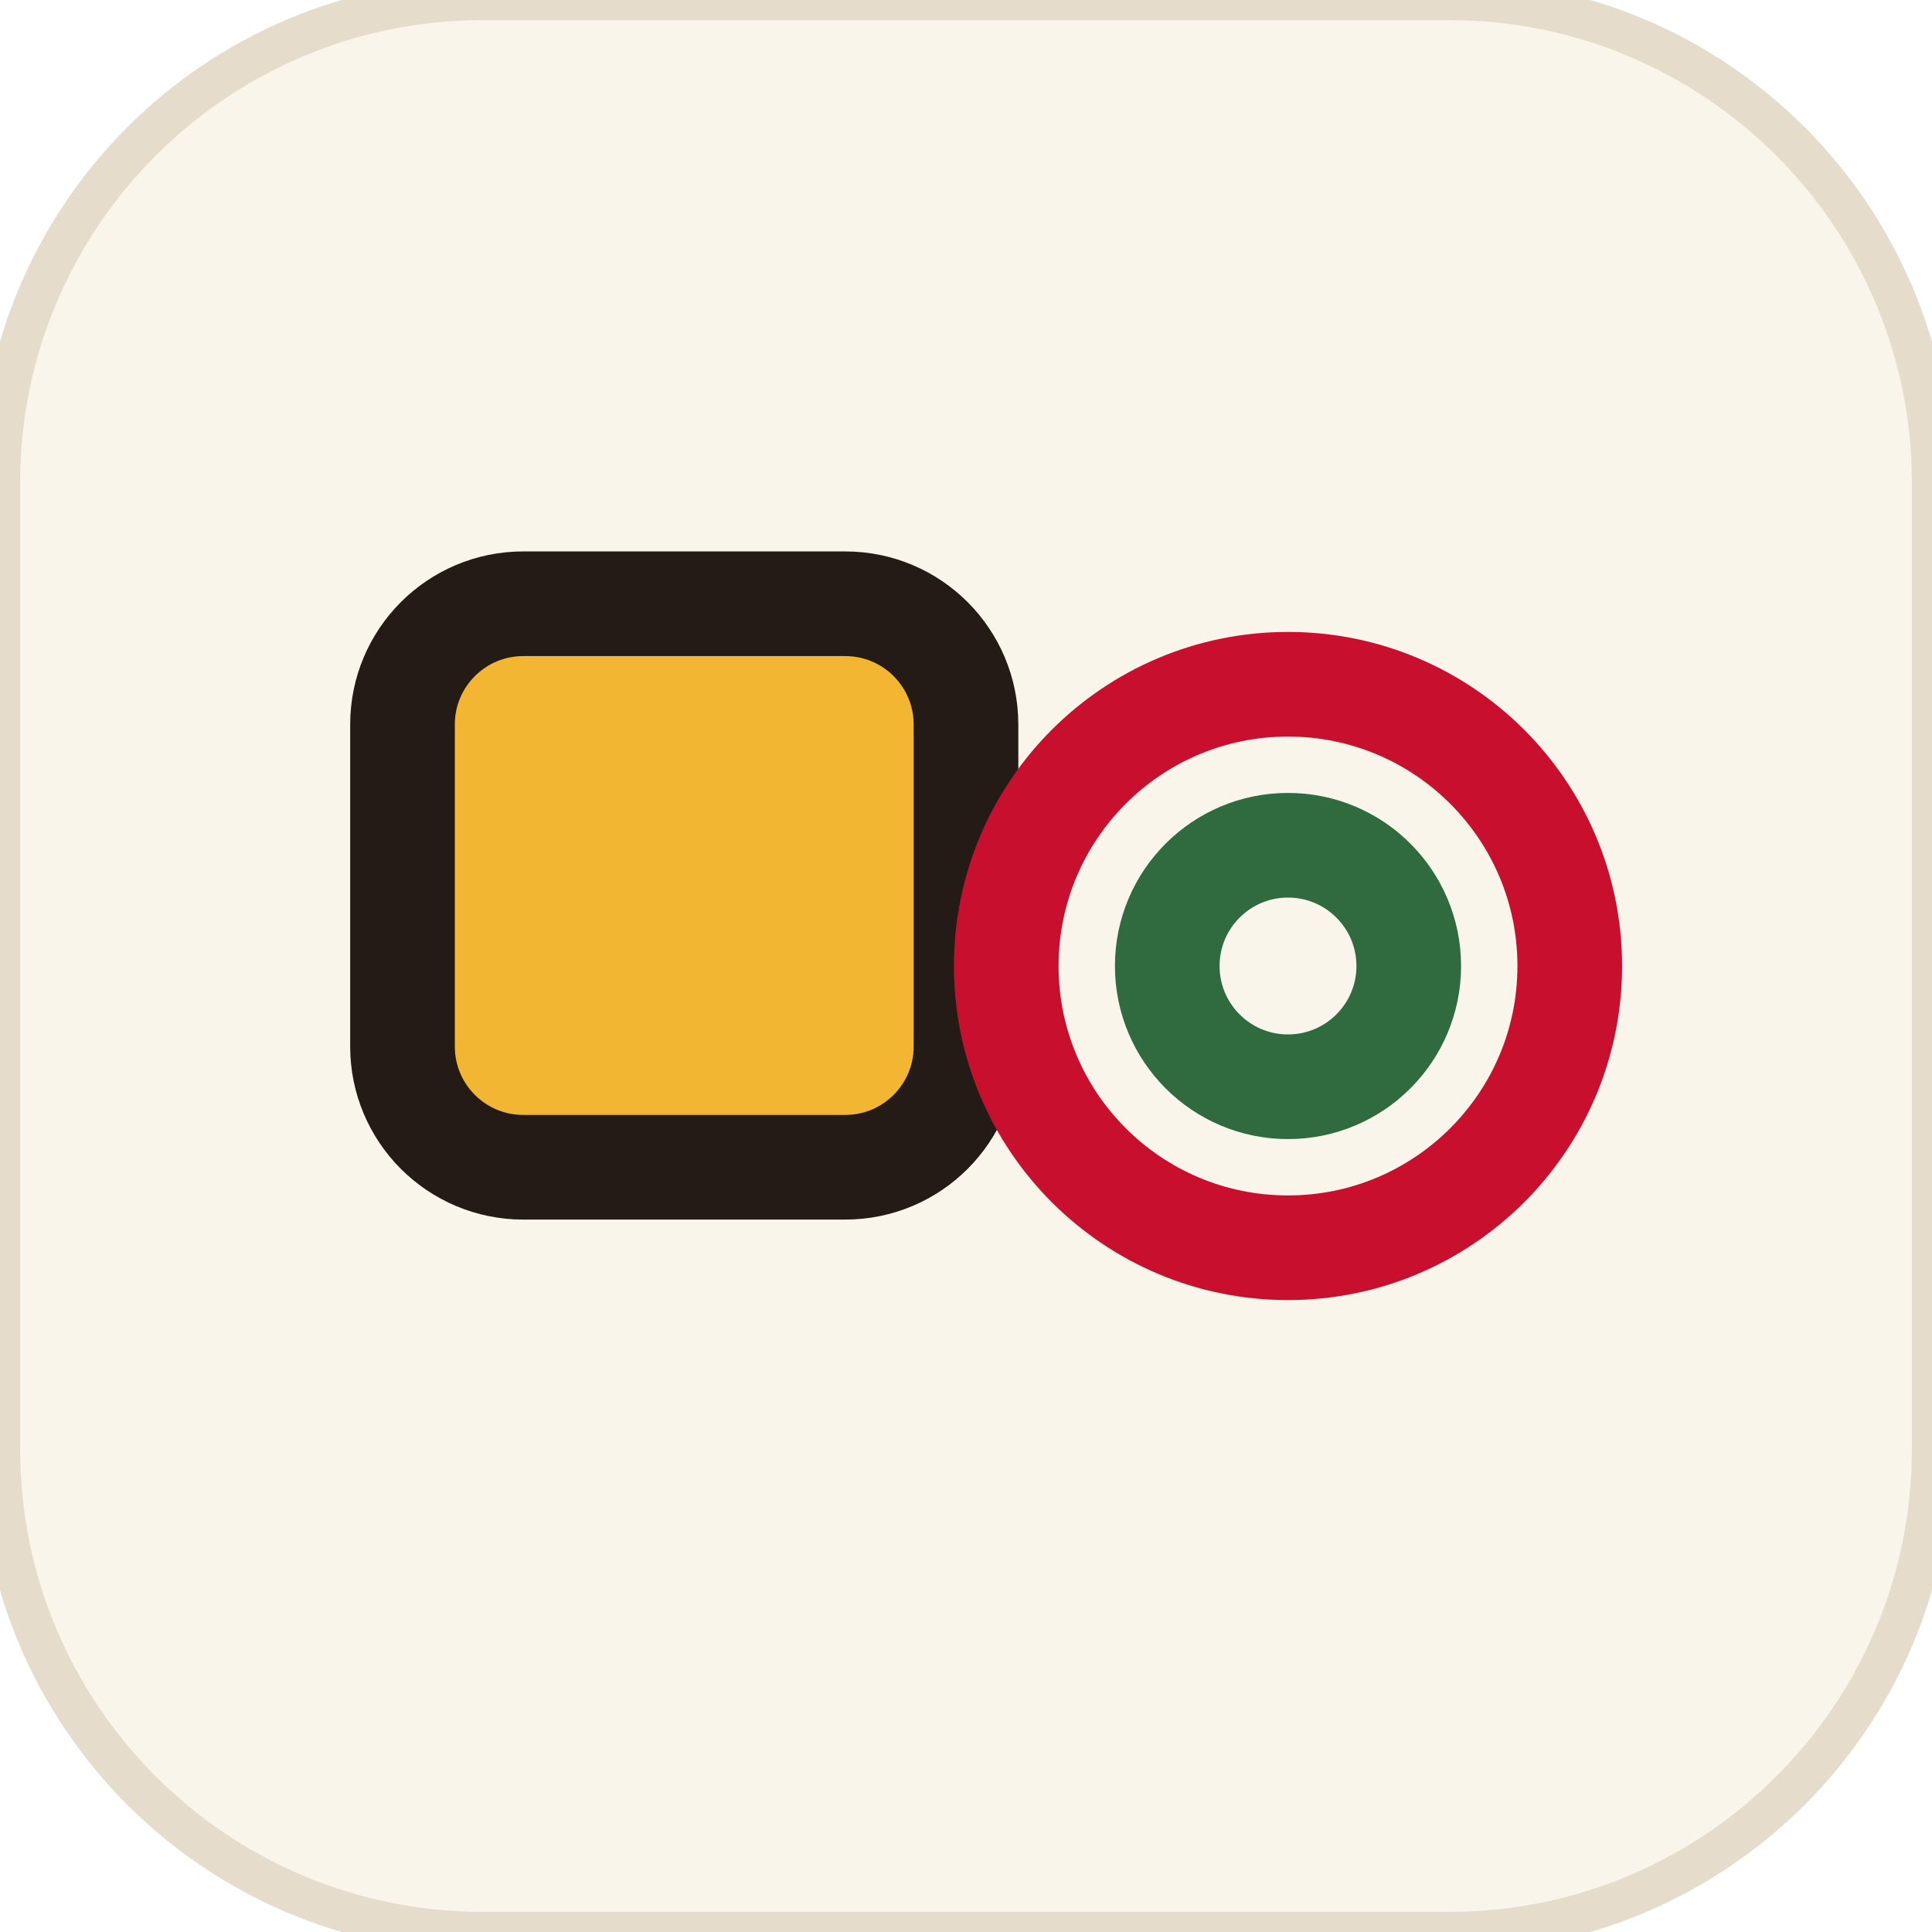
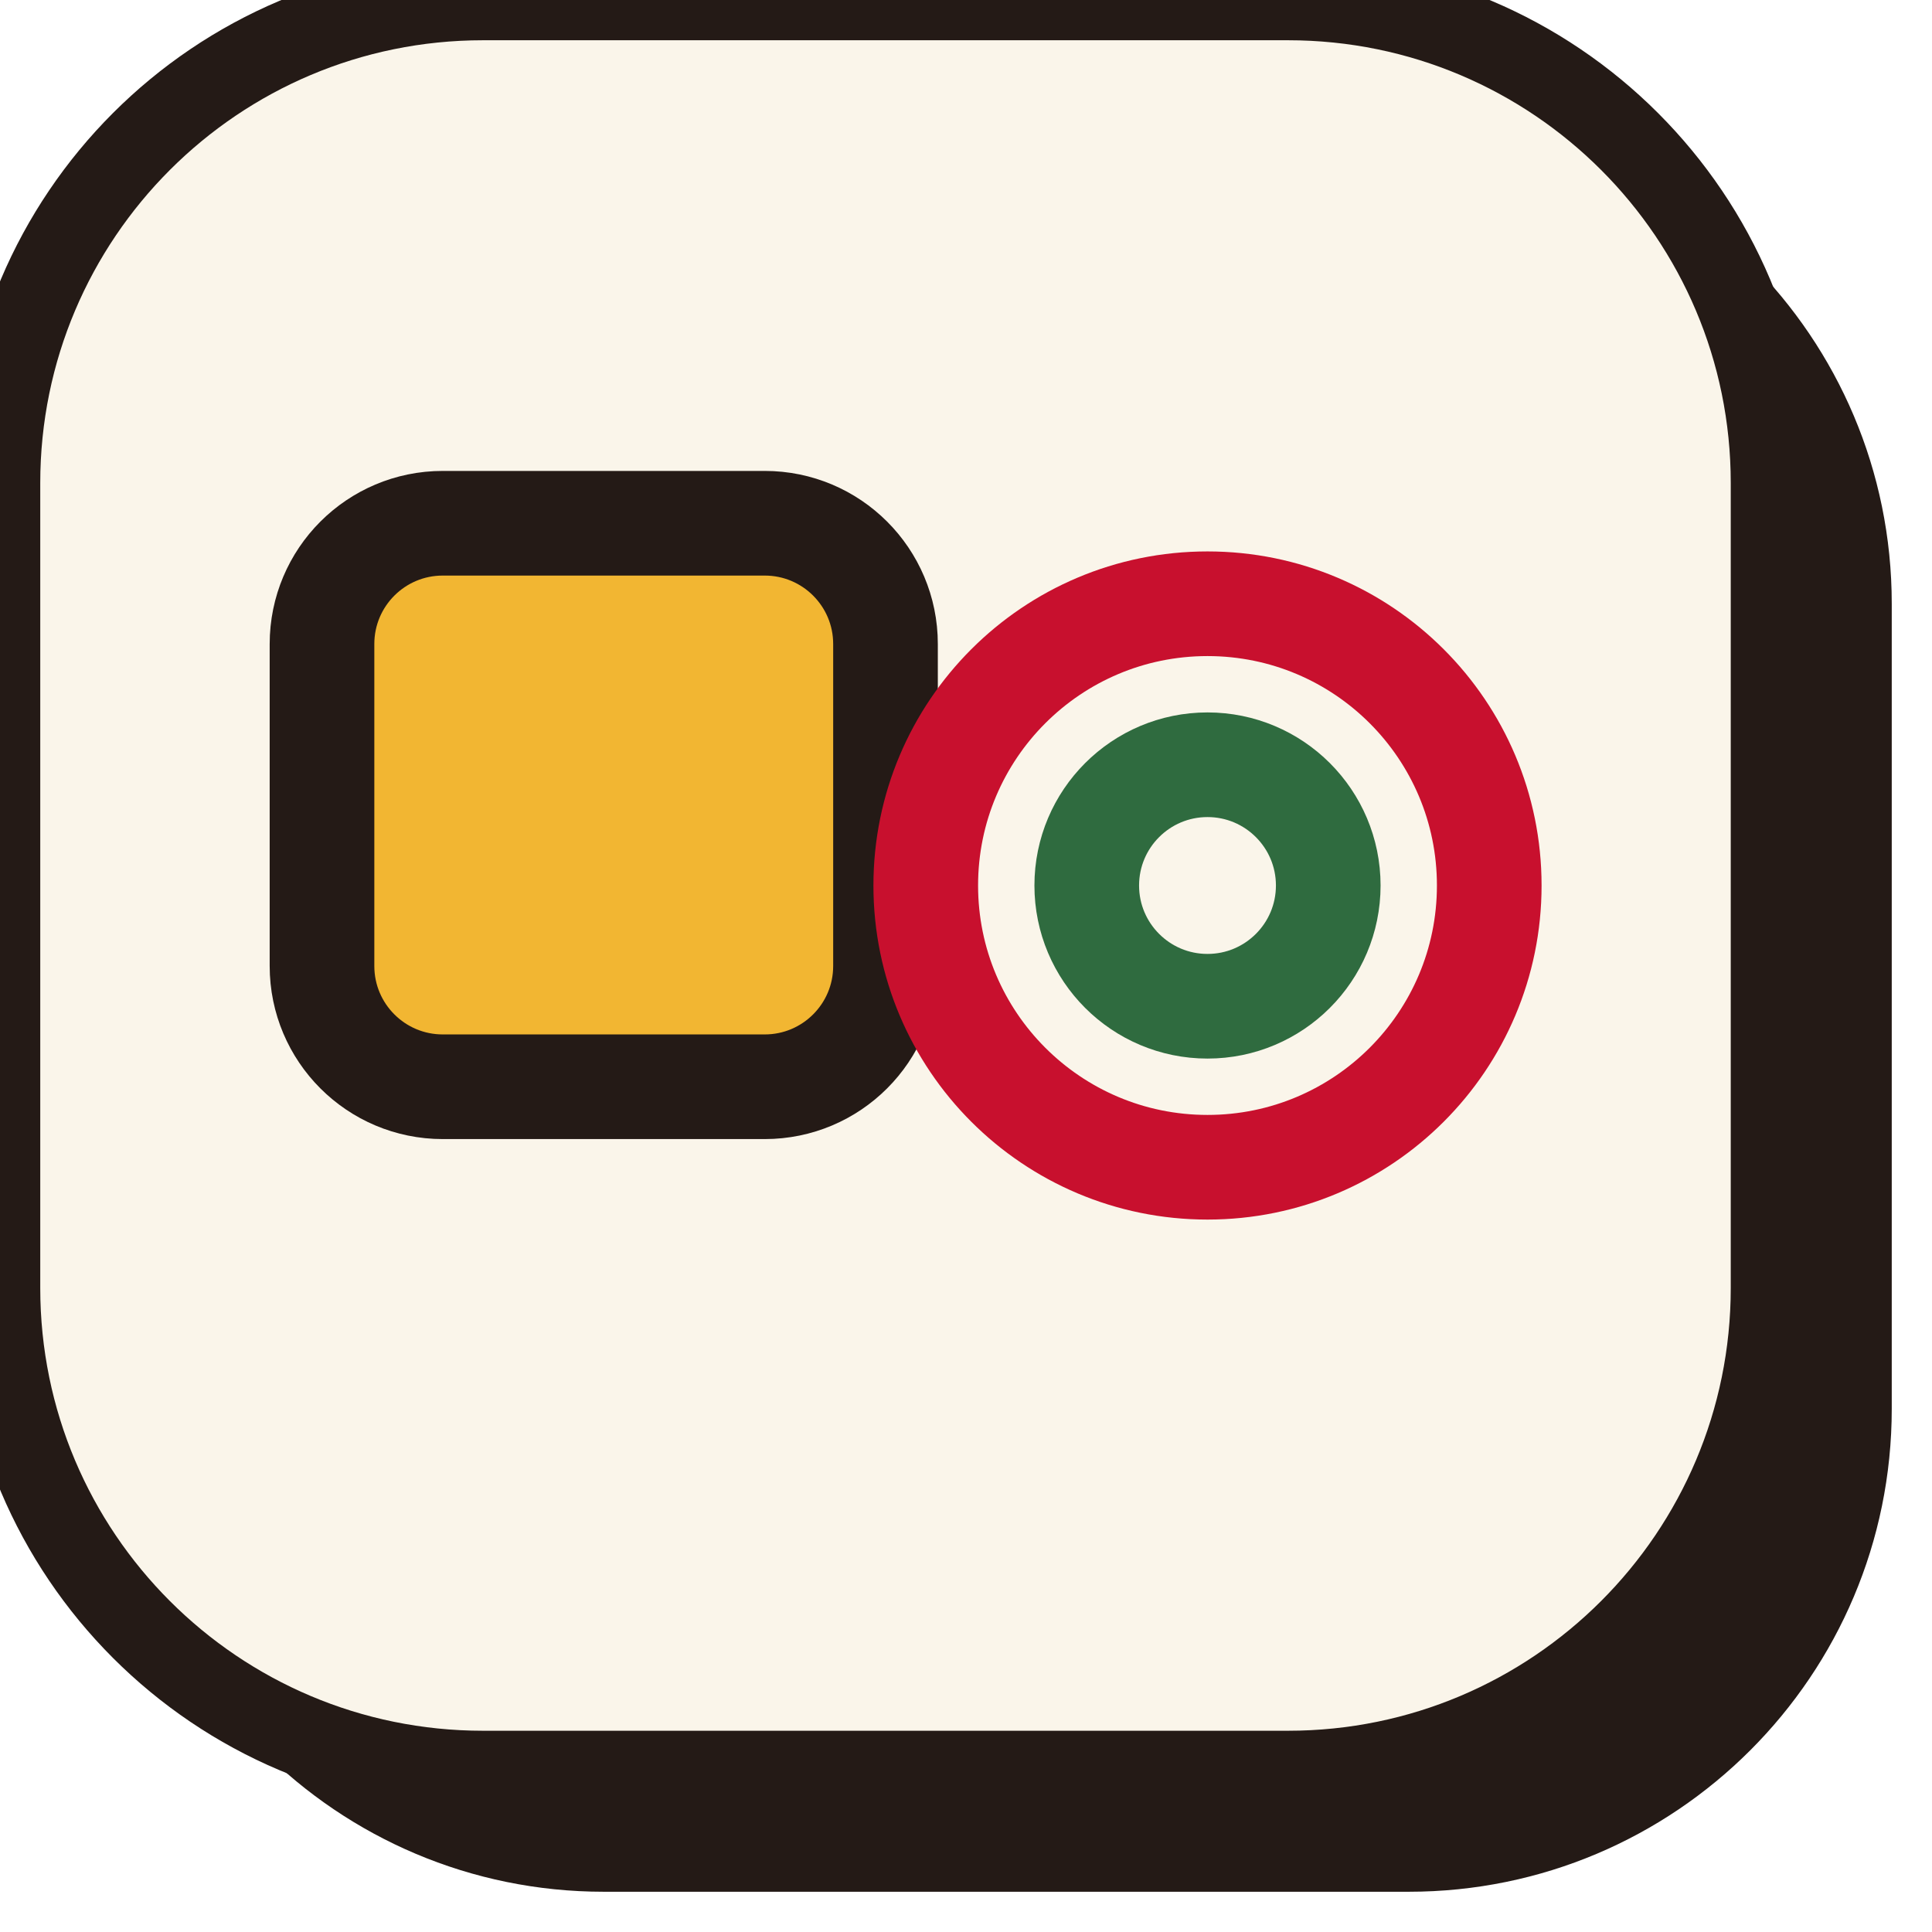
<svg xmlns="http://www.w3.org/2000/svg" width="48" height="48" viewBox="0 0 48 48" role="img" aria-label="product">
-   <rect width="48" height="48" rx="12" fill="#faf5ea" stroke="#e6dccb" />
-   <g fill="none" stroke="#c8102e" stroke-width="2.6" stroke-linecap="round" stroke-linejoin="round">
+   <rect x="3" y="3" width="44" height="44" rx="12" fill="#241a16" />
+   <rect width="44" height="44" rx="12" fill="#faf5ea" stroke="#241a16" stroke-width="2" />
+   <g transform="translate(-2 -2)" fill="none" stroke="#c8102e" stroke-width="2.6" stroke-linecap="round" stroke-linejoin="round">
    <rect x="10" y="15" width="14" height="14" rx="3" fill="#f2b632" stroke="#241a16" />
    <circle cx="32" cy="24" r="7" />
    <circle cx="32" cy="24" r="3" stroke="#2f6b3f" />
  </g>
</svg>
